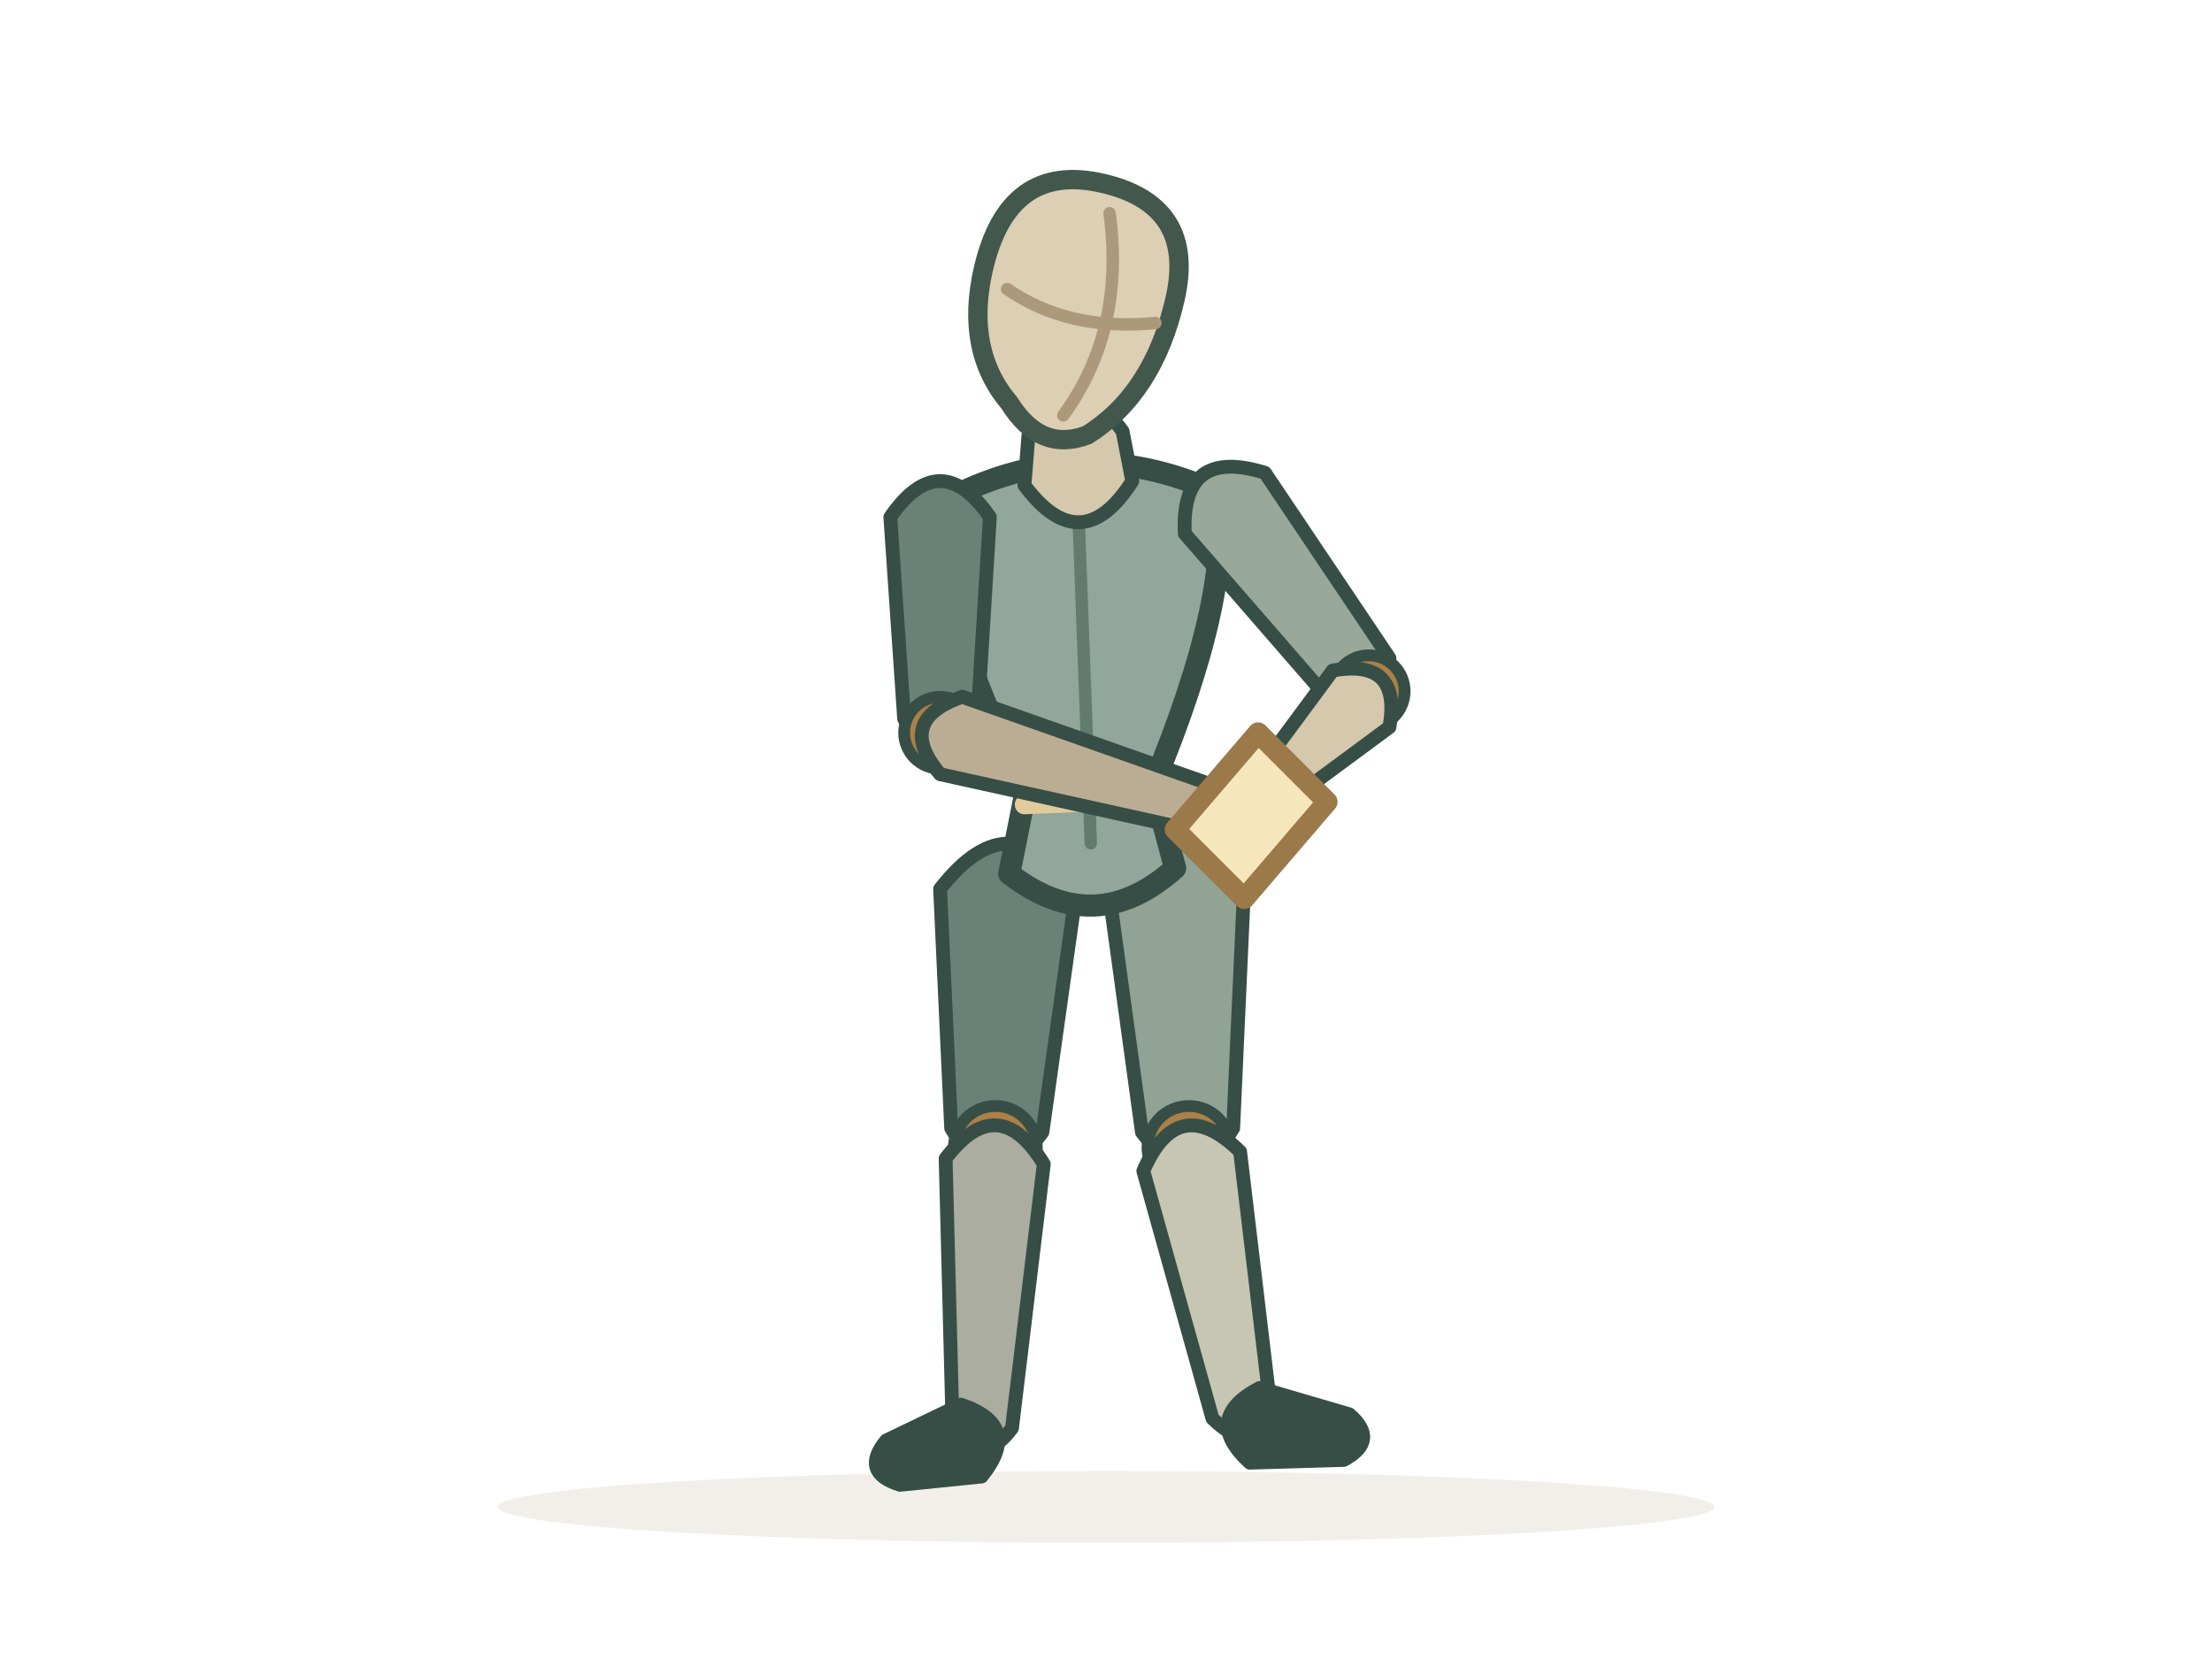
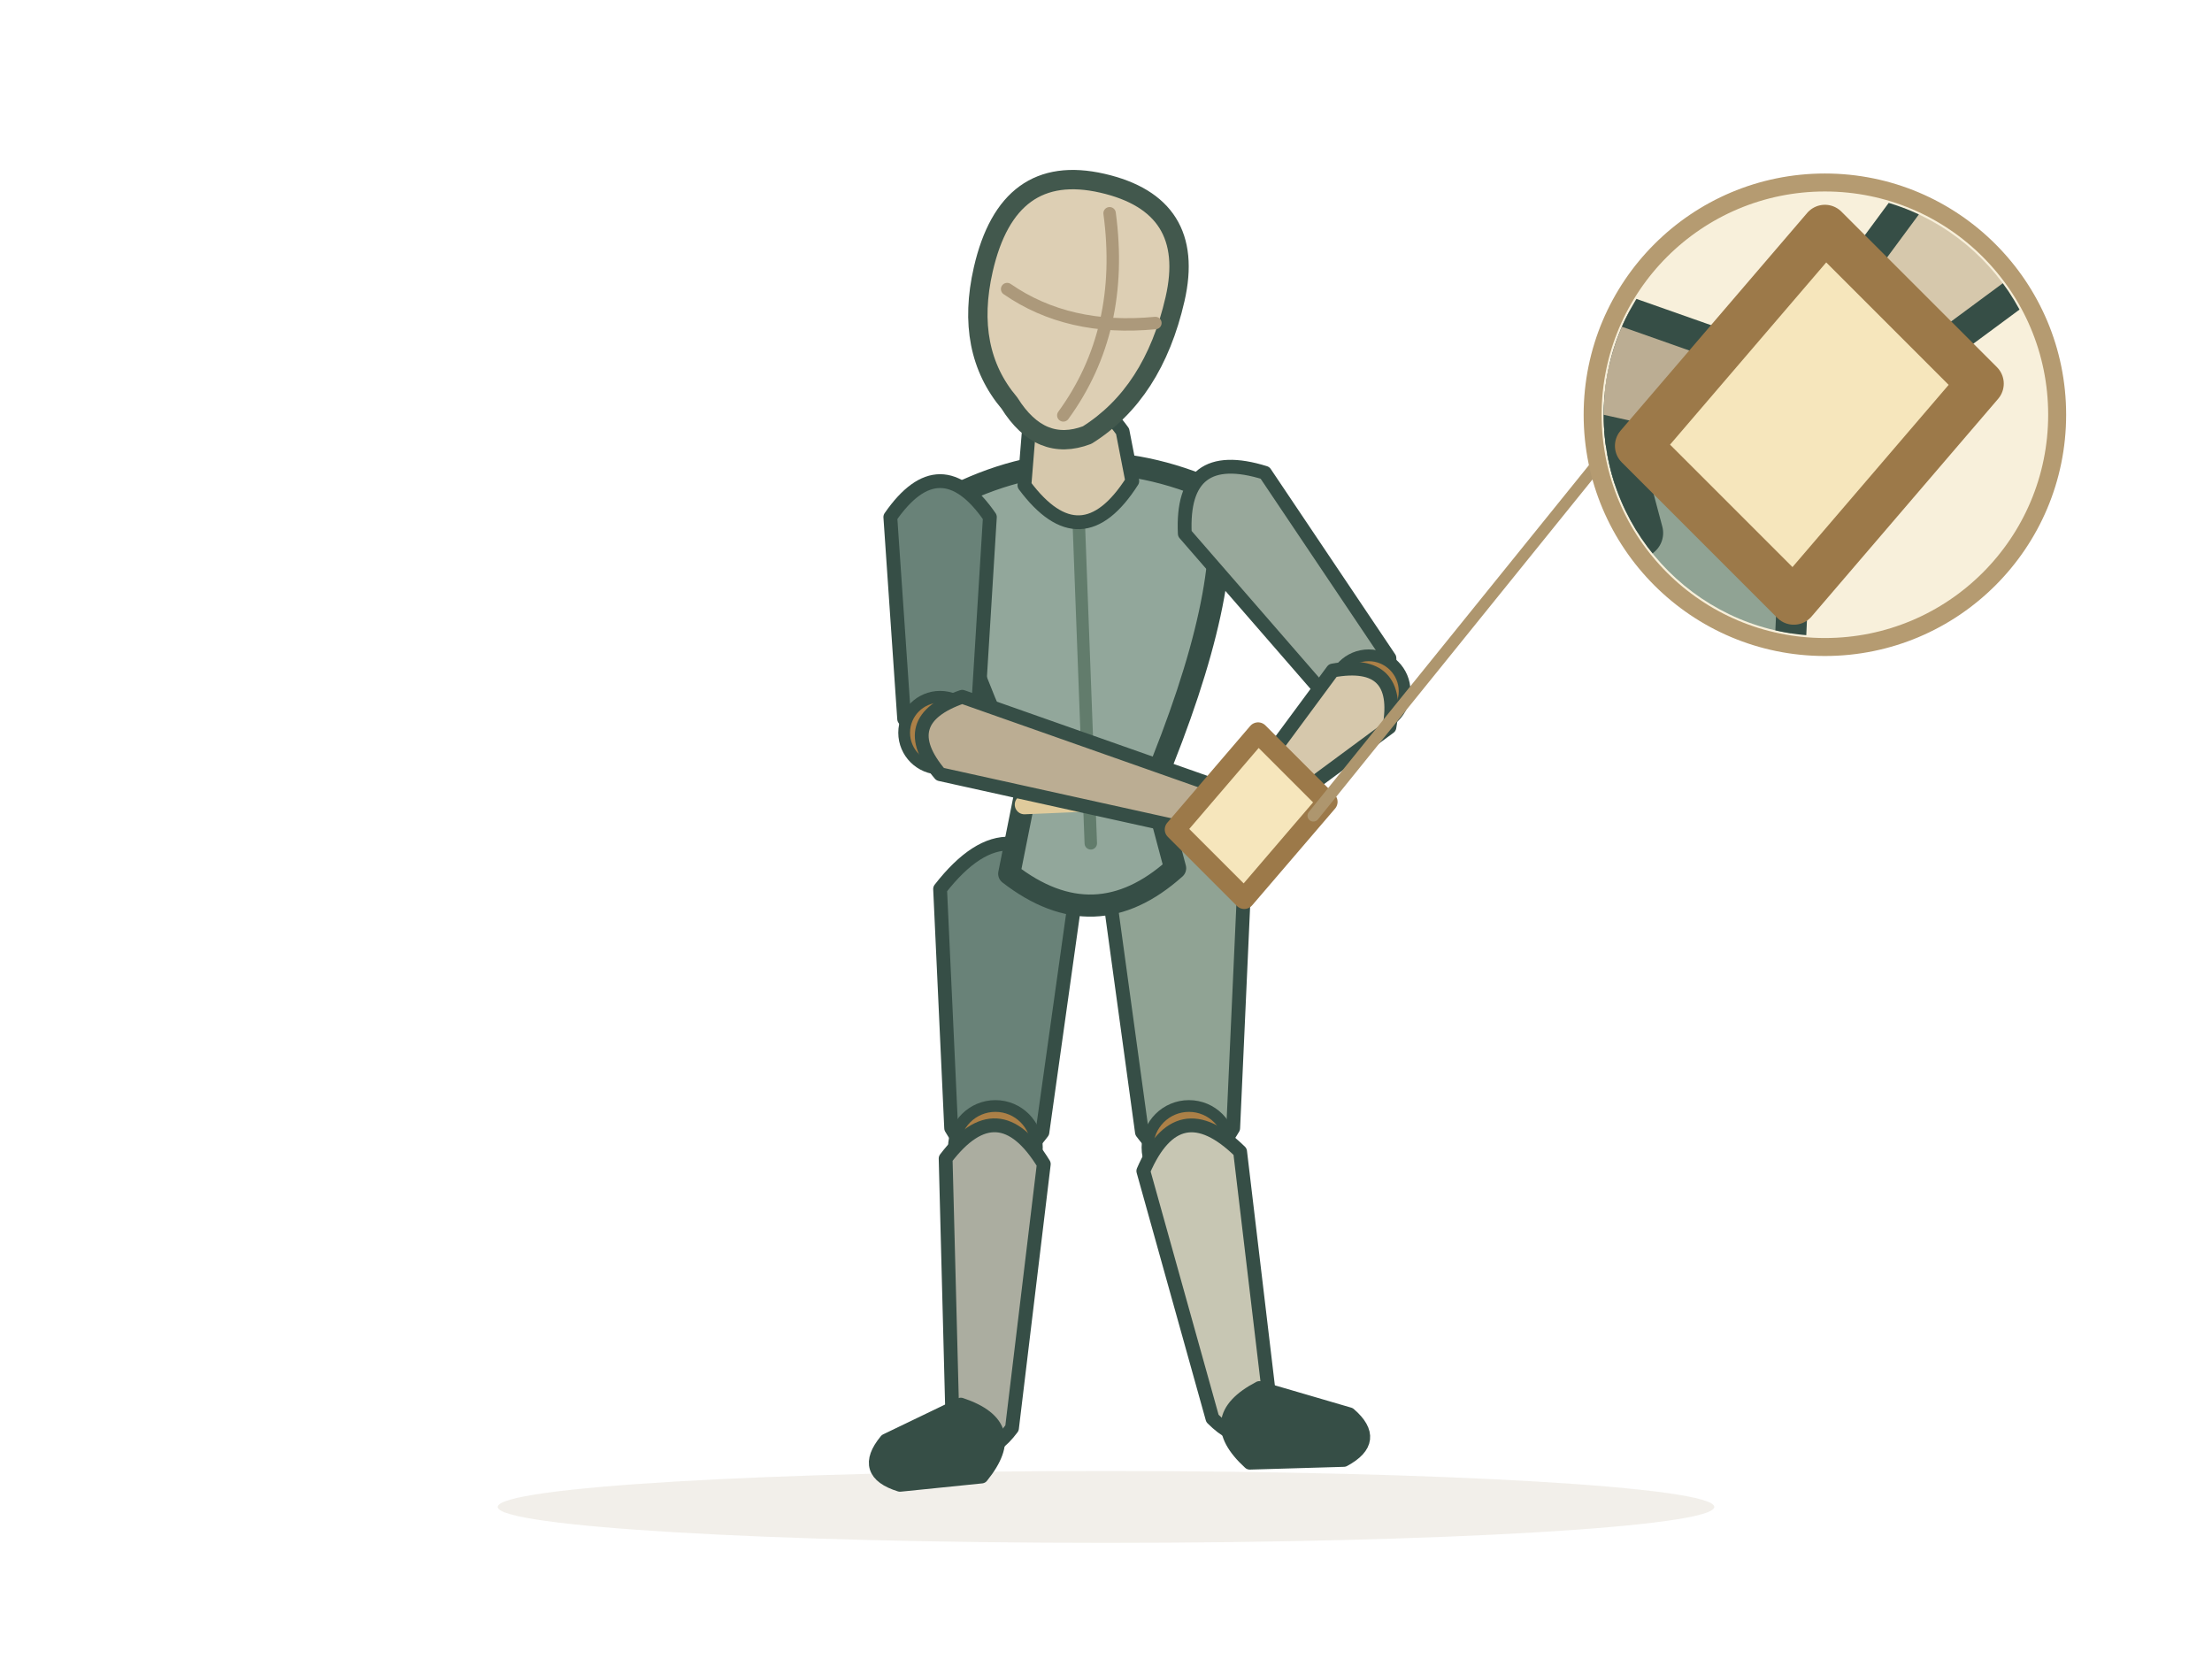
<svg xmlns="http://www.w3.org/2000/svg" viewBox="0 0 160 120" stroke-linecap="round" stroke-linejoin="round">
  <ellipse cx="80" cy="109" rx="44" ry="2.6" fill="#9b8760" opacity=".13" />
-   <path d="M68 64.3 L68.8 81.6 Q71.8 86.7 75.4 81.9 L77.8 64.8 Q73.3 57.5 68 64.3Z" fill="#698278" stroke="#364e46" stroke-width="1" />
-   <circle cx="72.0" cy="83.0" r="3" fill="#ac8047" stroke="#364e46" stroke-width=".85" />
-   <path d="M68.4 83.8 L68.9 103.1 Q70.9 106.4 73.2 103.3 L75.5 84.2 Q72.2 78.8 68.4 83.8Z" fill="#abada0" stroke="#364e46" stroke-width="1" />
-   <path d="M69.5 101.6 L64.1 104.2 Q62.2 106.5 65.1 107.4 L71 106.8 Q74 103.1 69.5 101.6Z" fill="#364e46" stroke="#364e46" stroke-width="1" />
-   <path d="M80.2 64.4 L82.6 81.9 Q86.2 86.7 89.2 81.6 L90 63.9 Q84.7 57.1 80.2 64.4Z" fill="#90a394" stroke="#364e46" stroke-width="1" />
-   <circle cx="86.0" cy="83.0" r="3" fill="#ac8047" stroke="#364e46" stroke-width=".85" />
-   <path d="M82.7 84.7 L87.7 102.6 Q90.5 105.4 91.9 101.8 L89.7 83.3 Q85.2 78.9 82.7 84.7Z" fill="#c7c6b3" stroke="#364e46" stroke-width="1" />
-   <path d="M90.4 105.8 L97.2 105.6 Q99.8 104.2 97.6 102.3 L91.1 100.4 Q86.9 102.6 90.4 105.8Z" fill="#364e46" stroke="#364e46" stroke-width="1" />
-   <path d="M68 36.4 Q77.8 31 88 35.6 Q89.3 42.6 83.4 56.8 L85 62.8 Q79.2 68 73 63.2 L74.2 57.2 Q67.3 43.4 68 36.4Z" fill="#92a79b" stroke="#364e46" stroke-width="1.6" />
-   <path d="M78 37 L78.9 61" fill="none" stroke="#627c6c" stroke-width="0.9" />
-   <path d="M74.1 58.2 L83.5 57.8" fill="none" stroke="#e0cb9c" stroke-width="1.4" />
-   <path d="M64.4 37.4 L65.4 52 Q68 56 70.7 52 L71.6 37.4 Q68 32.2 64.4 37.4Z" fill="#698278" stroke="#364e46" stroke-width="1" />
-   <circle cx="68.0" cy="53.0" r="2.6" fill="#ac8047" stroke="#364e46" stroke-width=".85" />
-   <path d="M68 56 L87.9 60.4 Q90.8 59.5 88.9 57.2 L69.6 50.4 Q64.7 52.1 68 56Z" fill="#bbad93" stroke="#364e46" stroke-width="1" />
-   <path d="M89 61.3 L90.8 61.4 Q93.9 60.4 91.8 57.9 L90.2 57.1 Q86.5 58.3 89 61.3Z" fill="#d6c8ac" stroke="#364e46" stroke-width="1" />
-   <path d="M85.7 38.6 L96.3 50.8 Q100.8 52.4 100.5 47.6 L91.5 34.2 Q85.4 32.3 85.7 38.6Z" fill="#98a89b" stroke="#364e46" stroke-width="1" />
-   <circle cx="99.0" cy="50.0" r="2.6" fill="#ac8047" stroke="#364e46" stroke-width=".85" />
-   <path d="M96.4 48.5 L91.3 55.4 Q90.7 58.3 93.6 57.7 L100.5 52.6 Q101.4 47.6 96.4 48.5Z" fill="#d6c8ac" stroke="#364e46" stroke-width="1" />
-   <path d="M90 55.9 L89 57.4 Q88.4 60.6 91.6 60 L93.1 59 Q93.8 55.2 90 55.9Z" fill="#d6c8ac" stroke="#364e46" stroke-width="1" />
-   <path d="M91 53L96 58L90 65L85 60Z" fill="#f6e6bc" stroke="#9c7949" stroke-width="1.5" />
-   <path d="M81.9 34.8 L81.2 31.2 Q77.6 26.2 74.4 31.4 L74.1 35.1 Q78.2 40.6 81.9 34.8Z" fill="#d6c8ac" stroke="#364e46" stroke-width="1" />
-   <g transform="translate(77.5 23) rotate(12.9)">
-     <path d="M-7-2Q-7-10 0-10Q7-10 7-3Q7 4 3 8Q0 10-3 7Q-7 4-7-2Z" fill="#ddcfb4" stroke="#42584d" stroke-width="1.4" />
-     <path d="M1-8Q4 0 1 7M-5-1Q0 1 6-1" fill="none" stroke="#ac997b" stroke-width="0.9" />
+   <g id="figure">
+     <path d="M68 64.3 L68.8 81.6 Q71.8 86.7 75.4 81.9 L77.8 64.8 Q73.3 57.5 68 64.3Z" fill="#698278" stroke="#364e46" stroke-width="1" />
+     <circle cx="72.0" cy="83.0" r="3" fill="#ac8047" stroke="#364e46" stroke-width=".85" />
+     <path d="M68.4 83.8 L68.9 103.1 Q70.9 106.4 73.2 103.3 L75.5 84.2 Q72.2 78.8 68.4 83.8Z" fill="#abada0" stroke="#364e46" stroke-width="1" />
+     <path d="M69.5 101.6 L64.1 104.2 Q62.2 106.5 65.1 107.4 L71 106.8 Q74 103.1 69.5 101.6Z" fill="#364e46" stroke="#364e46" stroke-width="1" />
+     <path d="M80.2 64.4 L82.6 81.9 Q86.2 86.7 89.2 81.6 L90 63.9 Q84.7 57.1 80.2 64.4Z" fill="#90a394" stroke="#364e46" stroke-width="1" />
+     <circle cx="86.0" cy="83.0" r="3" fill="#ac8047" stroke="#364e46" stroke-width=".85" />
+     <path d="M82.7 84.7 L87.7 102.6 Q90.5 105.4 91.9 101.8 L89.7 83.3 Q85.2 78.9 82.7 84.7Z" fill="#c7c6b3" stroke="#364e46" stroke-width="1" />
+     <path d="M90.4 105.8 L97.2 105.6 Q99.8 104.2 97.6 102.3 L91.1 100.4 Q86.9 102.6 90.4 105.8Z" fill="#364e46" stroke="#364e46" stroke-width="1" />
+     <path d="M68 36.4 Q77.8 31 88 35.6 Q89.3 42.6 83.4 56.8 L85 62.8 Q79.2 68 73 63.2 L74.2 57.2 Q67.3 43.4 68 36.4Z" fill="#92a79b" stroke="#364e46" stroke-width="1.6" />
+     <path d="M78 37 L78.9 61" fill="none" stroke="#627c6c" stroke-width="0.9" />
+     <path d="M74.1 58.2 L83.5 57.8" fill="none" stroke="#e0cb9c" stroke-width="1.4" />
+     <path d="M64.4 37.4 L65.4 52 Q68 56 70.7 52 L71.6 37.4 Q68 32.2 64.4 37.4Z" fill="#698278" stroke="#364e46" stroke-width="1" />
+     <circle cx="68.0" cy="53.0" r="2.6" fill="#ac8047" stroke="#364e46" stroke-width=".85" />
+     <path d="M68 56 L87.9 60.4 Q90.8 59.5 88.9 57.2 L69.6 50.4 Q64.7 52.1 68 56Z" fill="#bbad93" stroke="#364e46" stroke-width="1" />
+     <path d="M89 61.3 L90.8 61.4 Q93.9 60.4 91.8 57.9 L90.2 57.1 Q86.5 58.3 89 61.3Z" fill="#d6c8ac" stroke="#364e46" stroke-width="1" />
+     <path d="M85.7 38.6 L96.3 50.8 Q100.8 52.4 100.5 47.6 L91.5 34.2 Q85.4 32.3 85.7 38.6Z" fill="#98a89b" stroke="#364e46" stroke-width="1" />
+     <circle cx="99.0" cy="50.0" r="2.6" fill="#ac8047" stroke="#364e46" stroke-width=".85" />
+     <path d="M96.4 48.5 L91.3 55.4 Q90.7 58.3 93.6 57.7 L100.5 52.6 Q101.4 47.6 96.4 48.5Z" fill="#d6c8ac" stroke="#364e46" stroke-width="1" />
+     <path d="M90 55.9 L89 57.4 Q88.4 60.6 91.6 60 L93.1 59 Q93.8 55.2 90 55.9Z" fill="#d6c8ac" stroke="#364e46" stroke-width="1" />
+     <path d="M91 53L96 58L90 65L85 60Z" fill="#f6e6bc" stroke="#9c7949" stroke-width="1.5" />
+     <path d="M81.9 34.8 L81.2 31.2 Q77.6 26.2 74.4 31.4 L74.1 35.1 Q78.2 40.6 81.9 34.8Z" fill="#d6c8ac" stroke="#364e46" stroke-width="1" />
+     <g transform="translate(77.5 23) rotate(12.9)">
+       <path d="M-7-2Q-7-10 0-10Q7-10 7-3Q7 4 3 8Q0 10-3 7Q-7 4-7-2Z" fill="#ddcfb4" stroke="#42584d" stroke-width="1.4" />
+       <path d="M1-8Q4 0 1 7M-5-1Q0 1 6-1" fill="none" stroke="#ac997b" stroke-width="0.9" />
+     </g>
+   </g>
+   <path d="M95 59 L116 33" fill="none" stroke="#ae966e" stroke-width="0.85" />
+   <defs>
+     <clipPath id="detail">
+       <circle cx="132" cy="30" r="16" />
+     </clipPath>
+   </defs>
+   <circle cx="132" cy="30" r="16.8" fill="#f8f0db" stroke="#b59b71" stroke-width="1.3" />
+   <g clip-path="url(#detail)">
+     <use href="#figure" transform="translate(132 30) scale(2.25) translate(-91 -59)" />
  </g>
</svg>
